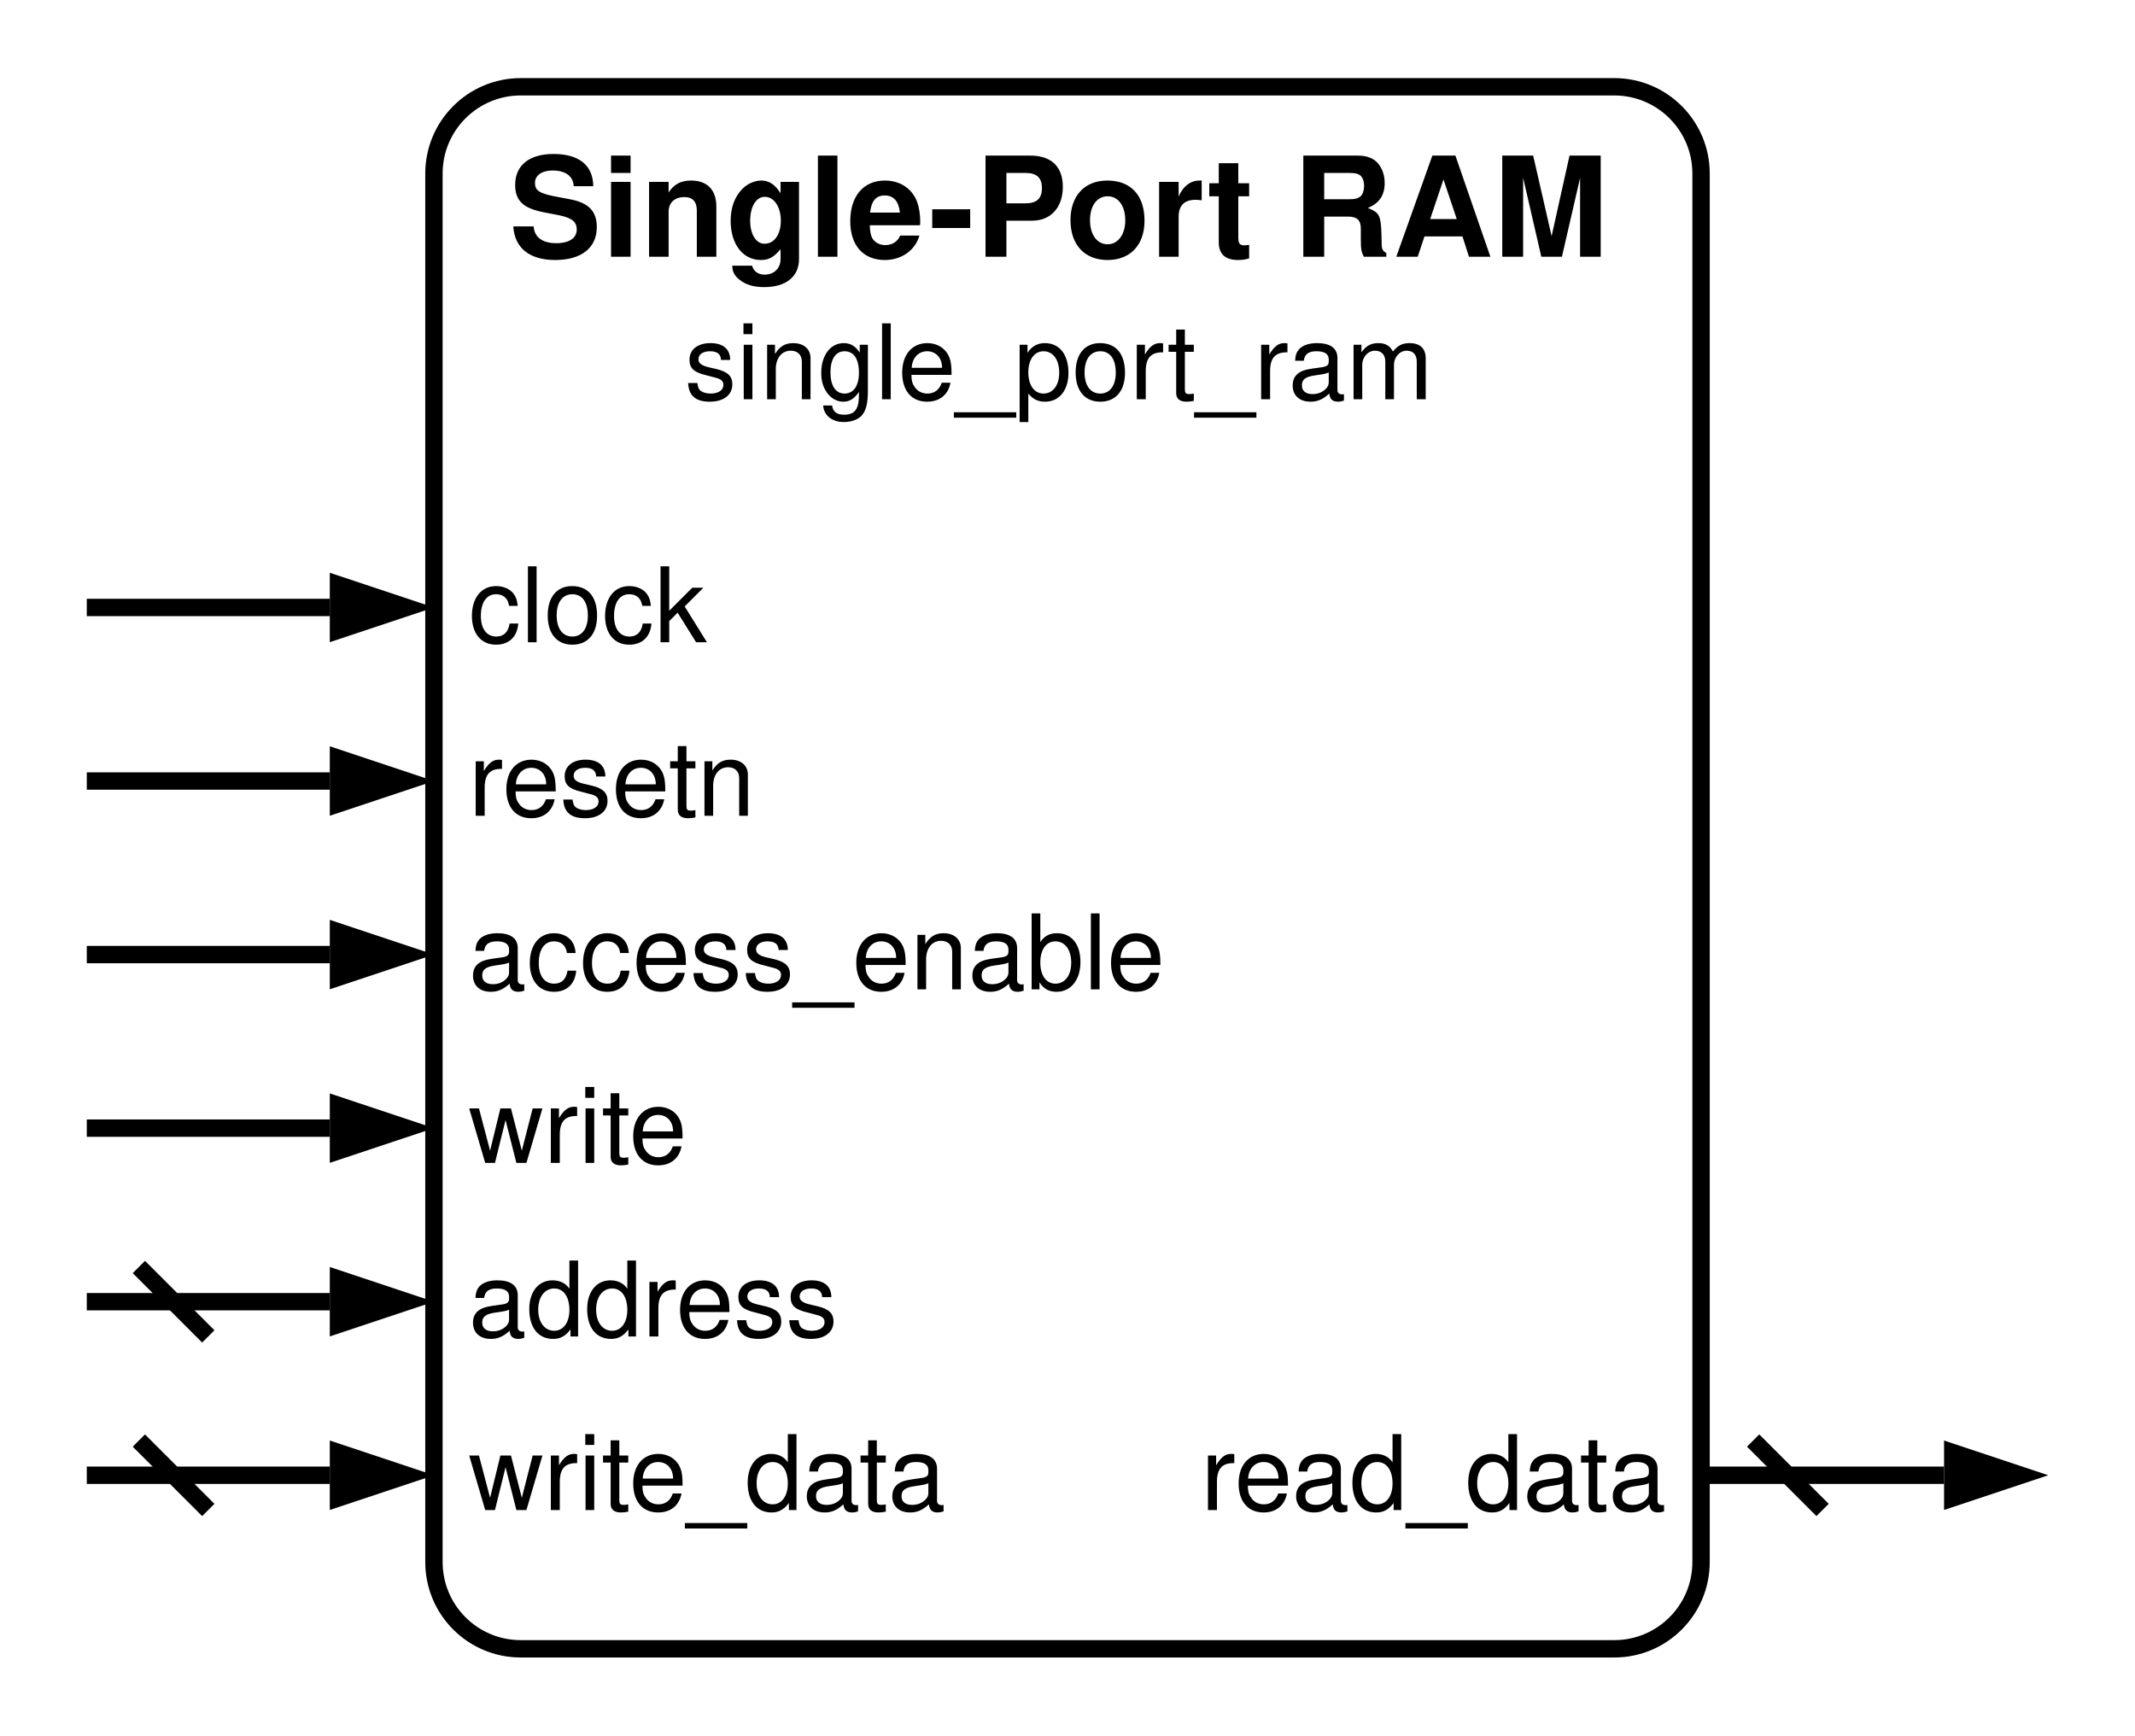
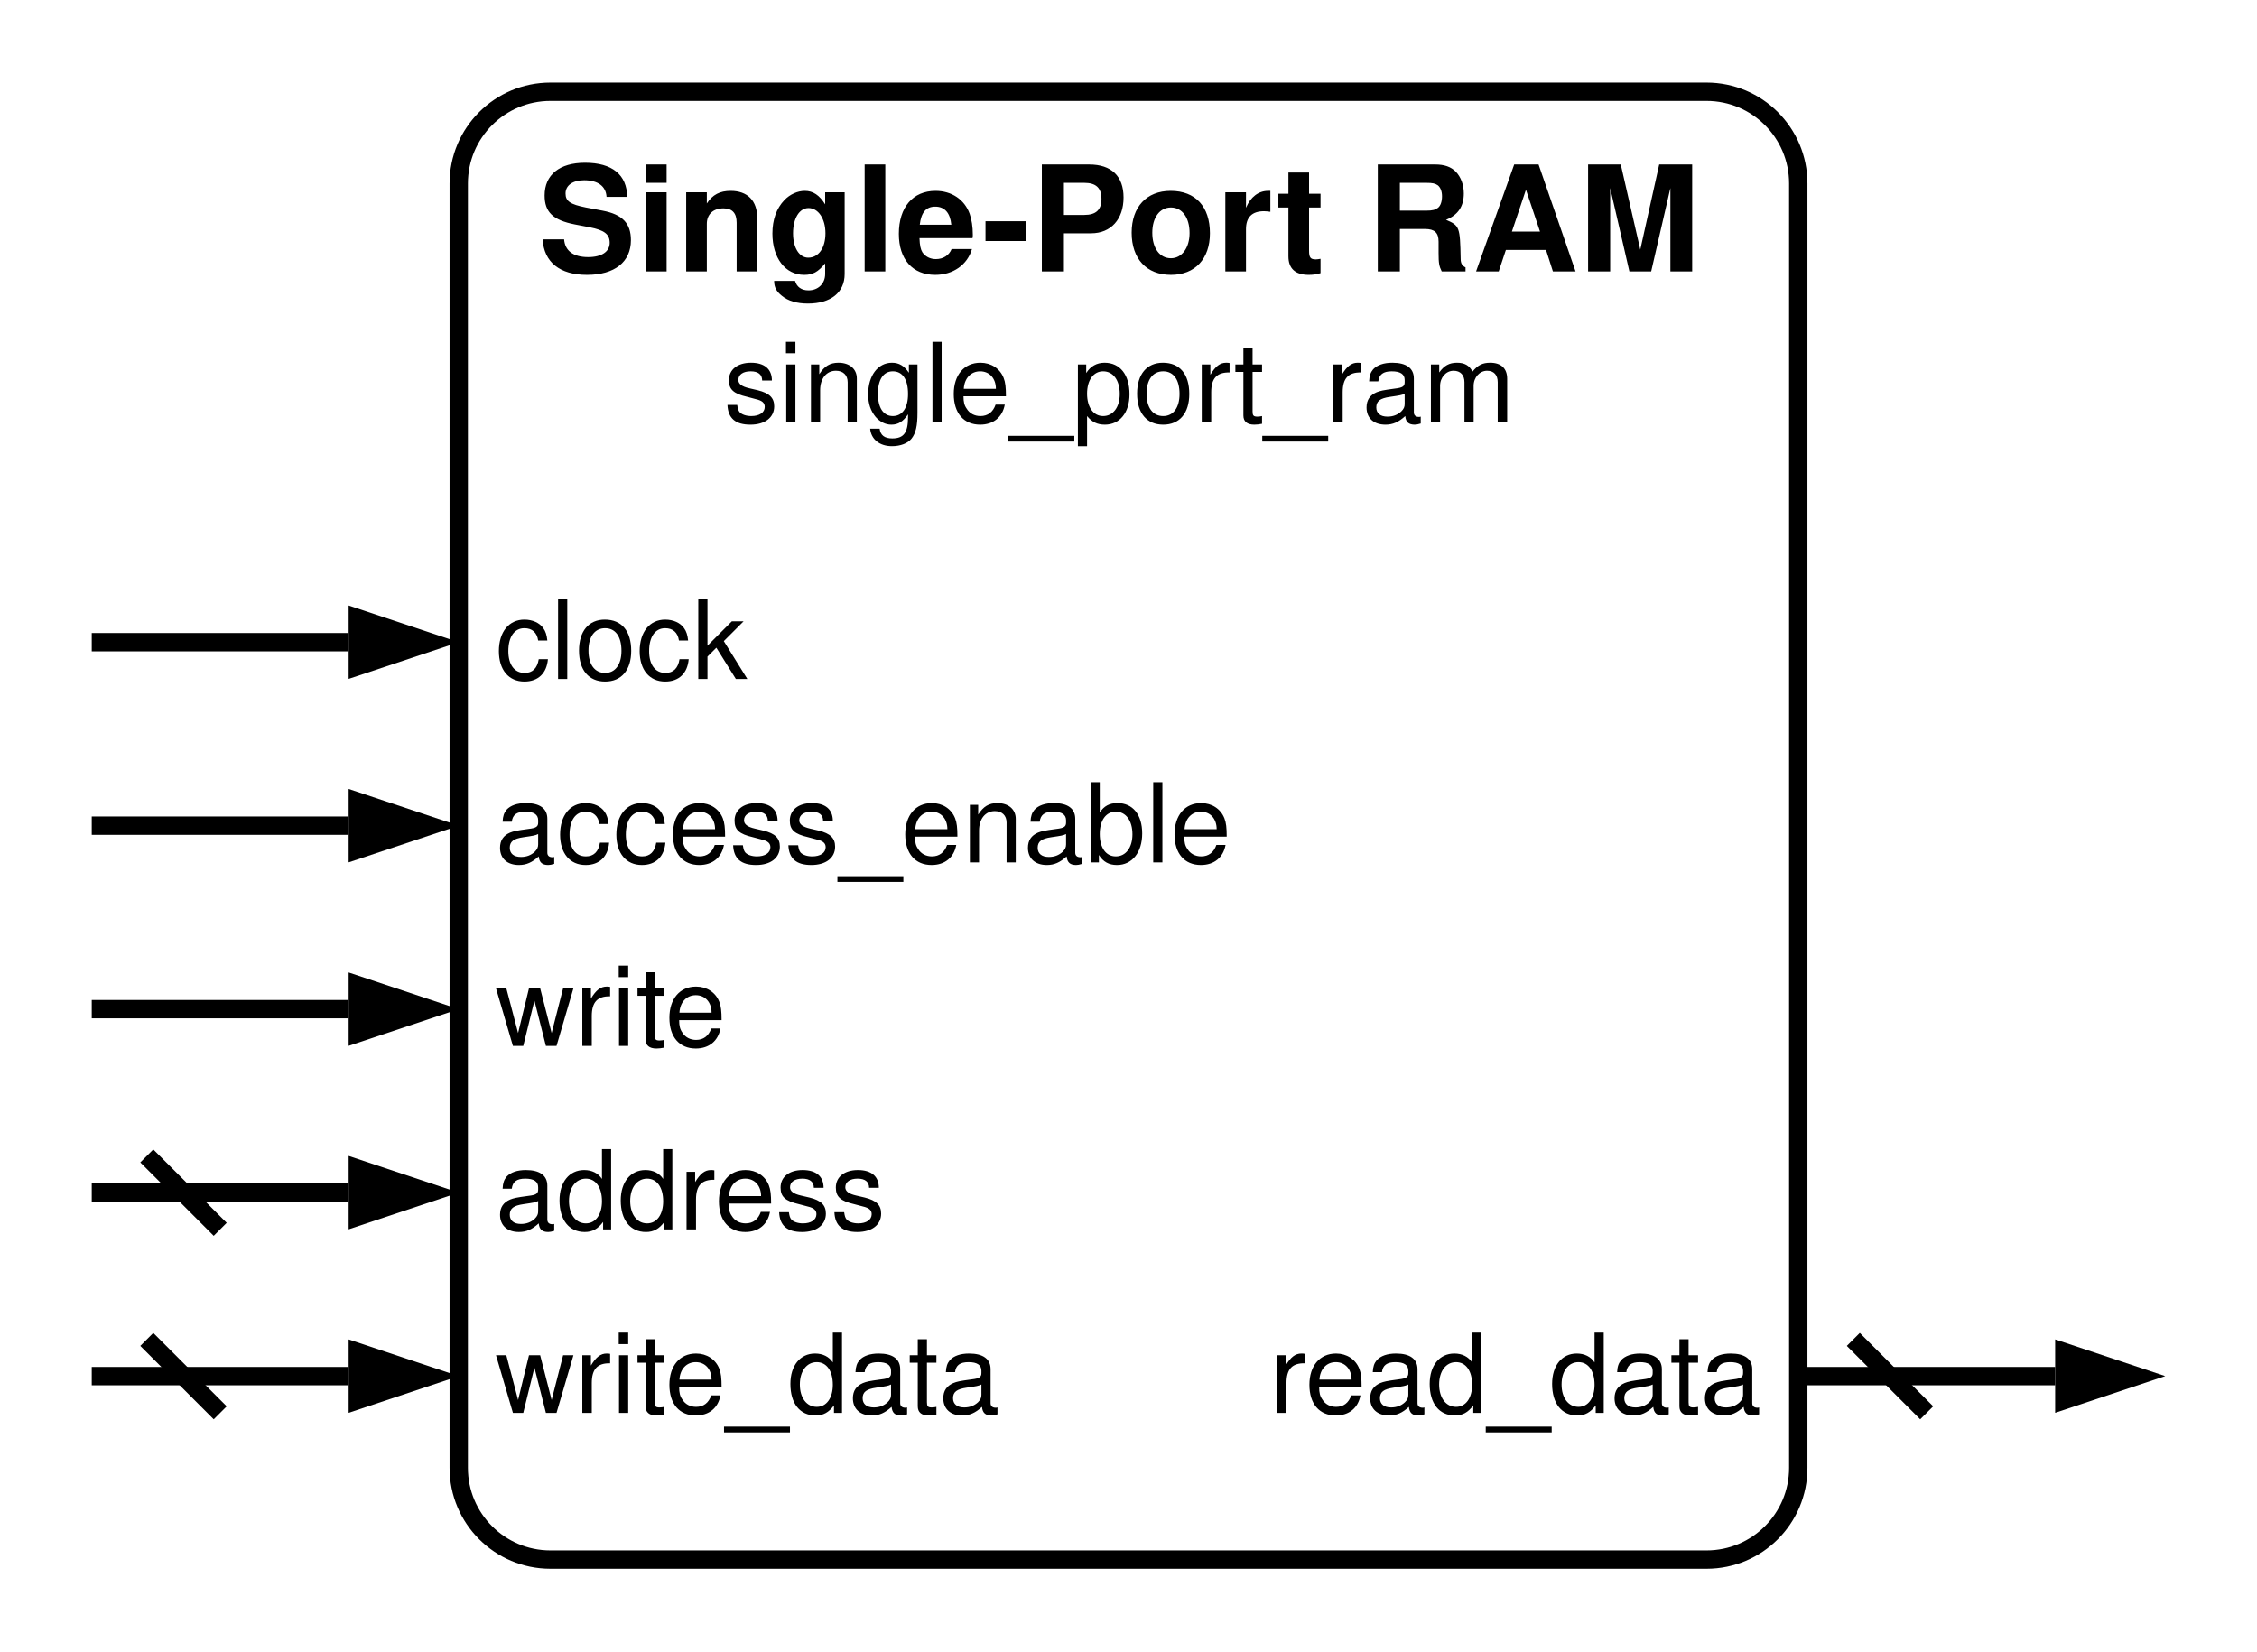
- <svg xmlns="http://www.w3.org/2000/svg" width="246" height="200" viewBox="0 0 123 100">
-   <rect x="25" y="5" width="73" height="90" fill="none" stroke="black" stroke-width="1" rx="5" />
+ <svg xmlns="http://www.w3.org/2000/svg" width="246" height="180" viewBox="0 0 123 90">
+   <rect x="25" y="5" width="73" height="80" fill="none" stroke="black" stroke-width="1" rx="5" />
  <text x="61" y="12" text-anchor="middle" dominant-baseline="middle" font-family="Helvetica" font-size="8" font-weight="bold" fill="black">Single-Port RAM</text>
  <text x="61" y="21" text-anchor="middle" dominant-baseline="middle" font-family="Helvetica" font-size="6" font-weight="regular" fill="black">single_port_ram</text>
  <text x="27" y="35" text-anchor="start" dominant-baseline="middle" font-family="Helvetica" font-size="6" font-weight="regular" fill="black">clock</text>
  <line x1="19" y1="35" x2="5" y2="35" stroke="black" stroke-width="1" />
  <path d="M 25 35 l -6 +2.0 v -4 z" fill="black" />
-   <text x="27" y="45" text-anchor="start" dominant-baseline="middle" font-family="Helvetica" font-size="6" font-weight="regular" fill="black">resetn</text>
+   <text x="27" y="45" text-anchor="start" dominant-baseline="middle" font-family="Helvetica" font-size="6" font-weight="regular" fill="black">access_enable</text>
  <line x1="19" y1="45" x2="5" y2="45" stroke="black" stroke-width="1" />
  <path d="M 25 45 l -6 +2.0 v -4 z" fill="black" />
-   <text x="27" y="55" text-anchor="start" dominant-baseline="middle" font-family="Helvetica" font-size="6" font-weight="regular" fill="black">access_enable</text>
+   <text x="27" y="55" text-anchor="start" dominant-baseline="middle" font-family="Helvetica" font-size="6" font-weight="regular" fill="black">write</text>
  <line x1="19" y1="55" x2="5" y2="55" stroke="black" stroke-width="1" />
  <path d="M 25 55 l -6 +2.0 v -4 z" fill="black" />
-   <text x="27" y="65" text-anchor="start" dominant-baseline="middle" font-family="Helvetica" font-size="6" font-weight="regular" fill="black">write</text>
+   <text x="27" y="65" text-anchor="start" dominant-baseline="middle" font-family="Helvetica" font-size="6" font-weight="regular" fill="black">address</text>
  <line x1="19" y1="65" x2="5" y2="65" stroke="black" stroke-width="1" />
  <path d="M 25 65 l -6 +2.0 v -4 z" fill="black" />
-   <text x="27" y="75" text-anchor="start" dominant-baseline="middle" font-family="Helvetica" font-size="6" font-weight="regular" fill="black">address</text>
+   <line x1="8" y1="63" x2="12" y2="67" stroke="black" stroke-width="1" />
+   <text x="27" y="75" text-anchor="start" dominant-baseline="middle" font-family="Helvetica" font-size="6" font-weight="regular" fill="black">write_data</text>
  <line x1="19" y1="75" x2="5" y2="75" stroke="black" stroke-width="1" />
  <path d="M 25 75 l -6 +2.0 v -4 z" fill="black" />
  <line x1="8" y1="73" x2="12" y2="77" stroke="black" stroke-width="1" />
-   <text x="27" y="85" text-anchor="start" dominant-baseline="middle" font-family="Helvetica" font-size="6" font-weight="regular" fill="black">write_data</text>
-   <line x1="19" y1="85" x2="5" y2="85" stroke="black" stroke-width="1" />
-   <path d="M 25 85 l -6 +2.0 v -4 z" fill="black" />
-   <line x1="8" y1="83" x2="12" y2="87" stroke="black" stroke-width="1" />
-   <text x="96" y="85" text-anchor="end" dominant-baseline="middle" font-family="Helvetica" font-size="6" font-weight="regular" fill="black">read_data</text>
-   <line x1="98" y1="85" x2="112" y2="85" stroke="black" stroke-width="1" />
-   <path d="M 118 85 l -6 +2.0 v -4 z" fill="black" />
-   <line x1="101" y1="83" x2="105" y2="87" stroke="black" stroke-width="1" />
+   <text x="96" y="75" text-anchor="end" dominant-baseline="middle" font-family="Helvetica" font-size="6" font-weight="regular" fill="black">read_data</text>
+   <line x1="98" y1="75" x2="112" y2="75" stroke="black" stroke-width="1" />
+   <path d="M 118 75 l -6 +2.0 v -4 z" fill="black" />
+   <line x1="101" y1="73" x2="105" y2="77" stroke="black" stroke-width="1" />
  <style>
      @media (prefers-color-scheme: dark) {
        :root {
          filter: invert(100%) hue-rotate(180deg);
        }
      }
    </style>
</svg>
